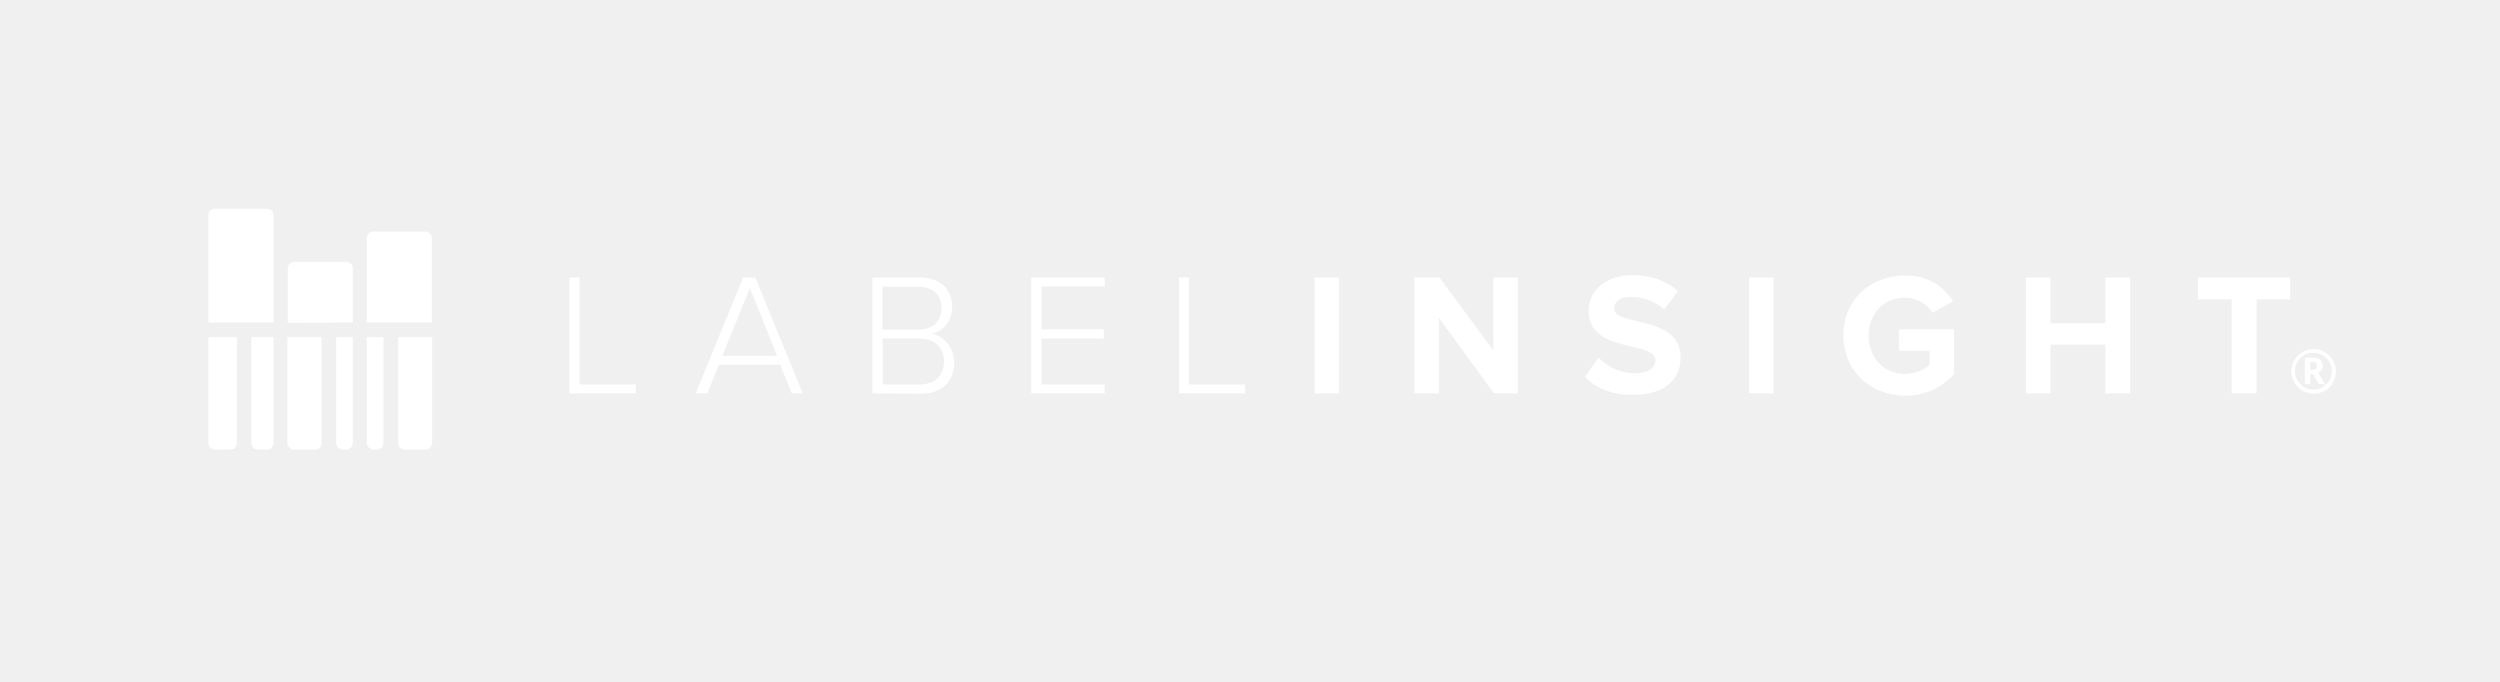
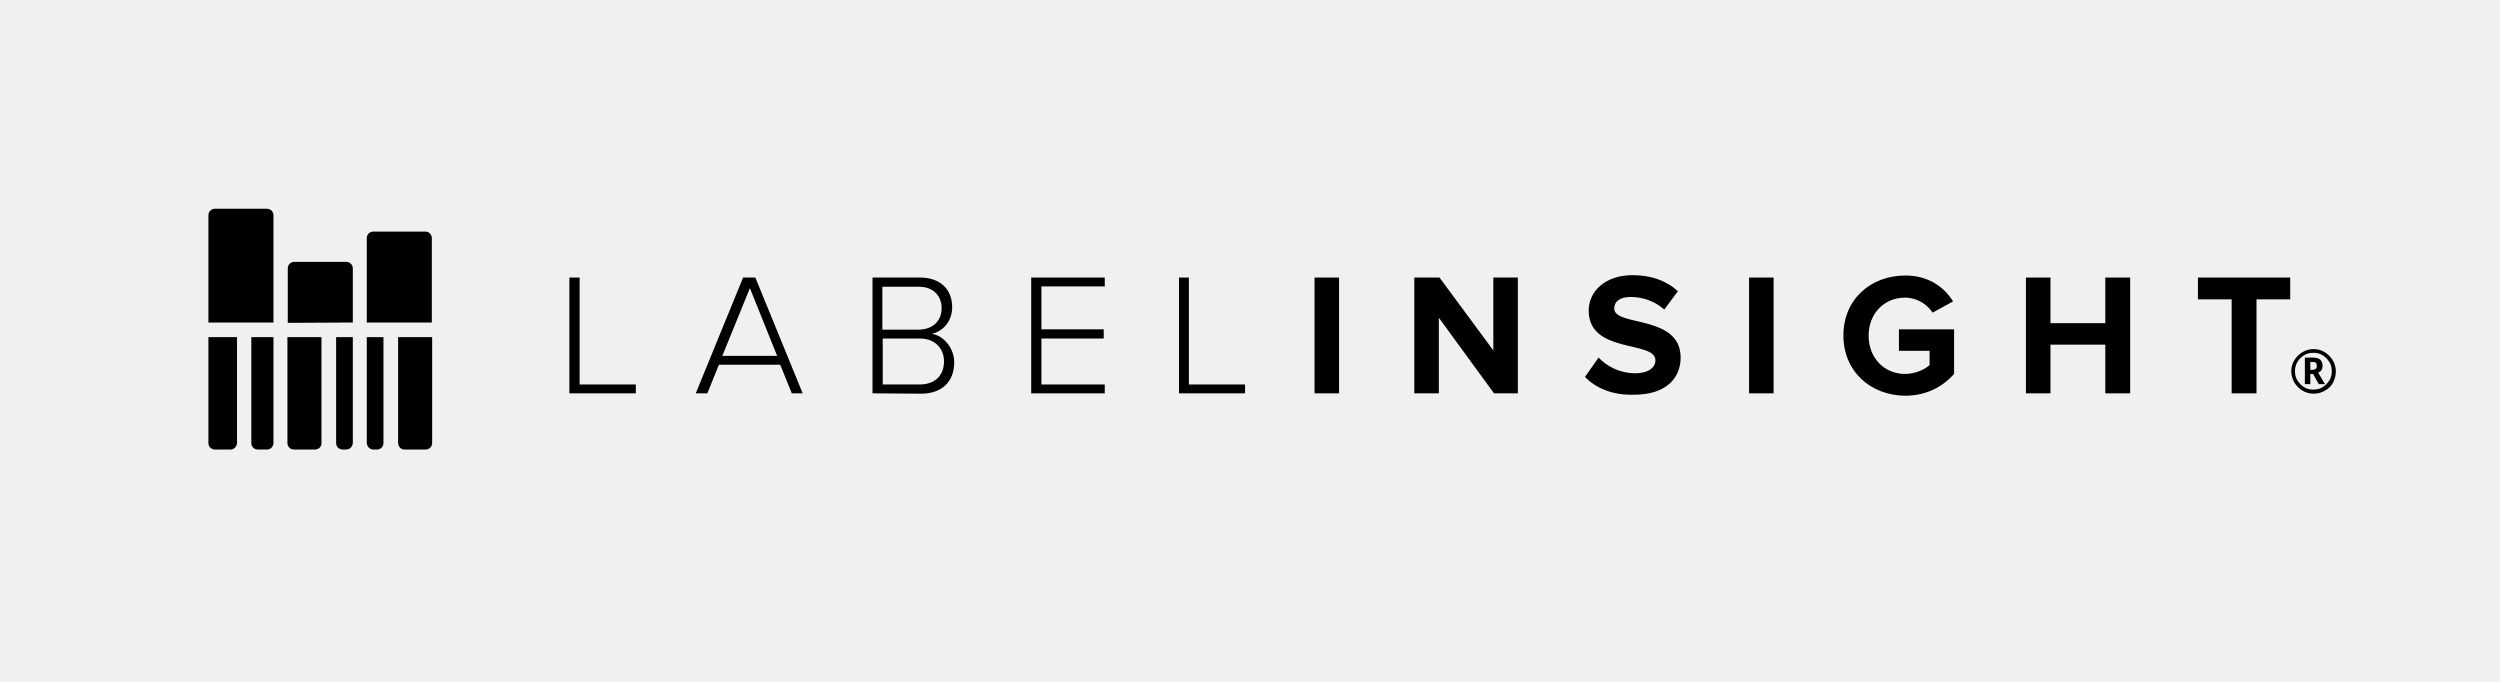
<svg xmlns="http://www.w3.org/2000/svg" version="1.1" id="Layer_1" x="0px" y="0px" viewBox="0 0 734.1 200" style="enable-background:new 0 0 734.1 200;" xml:space="preserve">
  <style type="text/css">
- 	.st0{fill:#FFFFFF;}
+ 	.st0{fill:#000000;}
</style>
  <g>
    <g>
      <path class="st0" d="M61.2,94.8V63.2c0-1.1,0.9-1.9,1.9-1.9h15.3c1.1,0,1.9,0.9,1.9,1.9v31.5H61.2V94.8z" />
      <path class="st0" d="M84.5,94.8v-16c0-1.1,0.9-1.9,1.9-1.9h15.3c1.1,0,1.9,0.9,1.9,1.9v15.9L84.5,94.8L84.5,94.8z" />
      <path class="st0" d="M107.7,94.8V69.9c0-1.1,0.9-1.9,1.9-1.9h15.3c1.1,0,1.9,0.9,1.9,1.9v24.8h-19.1V94.8z" />
      <path class="st0" d="M67.7,132h-4.6c-1.1,0-1.9-0.9-1.9-1.9V99h8.4v31C69.6,131.1,68.7,132,67.7,132" />
      <path class="st0" d="M78.4,132h-2.7c-1.1,0-1.9-0.9-1.9-1.9V99h6.5v31C80.3,131.1,79.5,132,78.4,132" />
      <path class="st0" d="M92.5,132h-6.2c-1.1,0-1.9-0.9-1.9-1.9V99h10v31C94.5,131.1,93.6,132,92.5,132" />
      <path class="st0" d="M101.7,132h-1.1c-1.1,0-1.9-0.9-1.9-1.9V99h4.9v31C103.6,131.1,102.7,132,101.7,132" />
      <path class="st0" d="M118.8,132h6.2c1.1,0,1.9-0.9,1.9-1.9V99h-10v31C116.9,131.1,117.7,132,118.8,132" />
      <path class="st0" d="M109.6,132h1.1c1.1,0,1.9-0.9,1.9-1.9V99h-4.9v31C107.7,131.1,108.6,132,109.6,132" />
      <polygon class="st0" points="167.2,115.5 167.2,81.5 170.2,81.5 170.2,112.9 186.7,112.9 186.7,115.5   " />
      <path class="st0" d="M232.5,115.5l-3.4-8.4h-18l-3.4,8.4h-3.4l13.9-34h3.6l13.9,34H232.5z M220.2,84.6l-8.1,19.9h16.1L220.2,84.6z    " />
      <path class="st0" d="M256.2,115.5v-34h14c5.7,0,9.4,3.3,9.4,8.7c0,4.3-2.9,7.2-6,7.8c3.6,0.6,6.6,4.3,6.6,8.4    c0,5.7-3.7,9.2-9.7,9.2L256.2,115.5L256.2,115.5z M276.5,90.5c0-3.5-2.3-6.3-6.7-6.3h-10.7v12.6h10.7    C274.2,96.7,276.5,94,276.5,90.5 M277.2,106.1c0-3.5-2.4-6.7-7.1-6.7h-10.9v13.5H270C274.5,112.9,277.2,110.3,277.2,106.1" />
      <polygon class="st0" points="302.8,115.5 302.8,81.5 324.4,81.5 324.4,84.1 305.8,84.1 305.8,96.7 324.1,96.7 324.1,99.4     305.8,99.4 305.8,112.9 324.4,112.9 324.4,115.5   " />
      <polygon class="st0" points="346.2,115.5 346.2,81.5 349.1,81.5 349.1,112.9 365.6,112.9 365.6,115.5   " />
      <rect x="386" y="81.5" class="st0" width="7.2" height="34" />
      <polygon class="st0" points="438.7,115.5 422.5,93.3 422.5,115.5 415.3,115.5 415.3,81.5 422.7,81.5 438.5,102.9 438.5,81.5     445.7,81.5 445.7,115.5   " />
      <path class="st0" d="M465.4,110.7l4-5.7c2.4,2.5,6.1,4.6,10.8,4.6c4,0,5.9-1.8,5.9-3.8c0-5.9-19.6-1.8-19.6-14.6    c0-5.7,4.9-10.4,12.9-10.4c5.4,0,9.9,1.6,13.3,4.7l-4,5.4c-2.8-2.5-6.4-3.7-9.9-3.7c-3.1,0-4.8,1.3-4.8,3.4    c0,5.4,19.5,1.7,19.5,14.4c0,6.2-4.5,10.9-13.6,10.9C473.3,116.1,468.6,113.9,465.4,110.7" />
      <rect x="513.6" y="81.5" class="st0" width="7.2" height="34" />
      <path class="st0" d="M541.3,98.5c0-10.8,8.2-17.6,18.2-17.6c7,0,11.5,3.6,14,7.6l-6,3.3c-1.6-2.4-4.5-4.4-8.1-4.4    c-6.2,0-10.7,4.7-10.7,11.2c0,6.4,4.5,11.2,10.7,11.2c3,0,5.8-1.3,7.2-2.6V103h-9v-6.3h16.2v13.1c-3.5,3.9-8.3,6.4-14.4,6.4    C549.4,116.1,541.3,109.2,541.3,98.5" />
      <polygon class="st0" points="618.2,115.5 618.2,101.2 602.1,101.2 602.1,115.5 594.9,115.5 594.9,81.5 602.1,81.5 602.1,94.9     618.2,94.9 618.2,81.5 625.5,81.5 625.5,115.5   " />
      <polygon class="st0" points="655.3,115.5 655.3,87.9 645.4,87.9 645.4,81.5 672.5,81.5 672.5,87.9 662.6,87.9 662.6,115.5   " />
      <g>
        <path class="st0" d="M672.8,109c0-1.2,0.3-2.2,0.9-3.2c0.6-1,1.4-1.8,2.4-2.4s2.1-0.9,3.3-0.9c1.2,0,2.2,0.3,3.2,0.9     s1.8,1.4,2.4,2.4s0.9,2.1,0.9,3.3c0,1.1-0.3,2.2-0.8,3.2s-1.3,1.8-2.4,2.4c-1,0.6-2.1,0.9-3.3,0.9c-1.2,0-2.3-0.3-3.3-0.9     c-1-0.6-1.8-1.4-2.4-2.4C673.1,111.2,672.8,110.1,672.8,109z M673.9,109c0,1,0.2,1.9,0.7,2.7c0.5,0.8,1.2,1.5,2,2     s1.7,0.7,2.7,0.7c1,0,1.9-0.2,2.7-0.7c0.8-0.5,1.5-1.2,2-2c0.5-0.8,0.7-1.7,0.7-2.7c0-1-0.2-1.9-0.7-2.7c-0.5-0.8-1.2-1.5-2-2     c-0.8-0.5-1.7-0.7-2.7-0.7c-1,0-1.9,0.2-2.7,0.7c-0.8,0.5-1.5,1.1-2,2S673.9,108,673.9,109z M682,107.4c0,1-0.4,1.7-1.3,2l2,3.4     h-1.8l-1.7-3h-0.8v3h-1.6v-7.8h2.3c1,0,1.7,0.2,2.2,0.6C681.8,106.1,682,106.7,682,107.4z M678.4,108.6h0.6c0.4,0,0.7-0.1,1-0.3     s0.3-0.5,0.3-0.9c0-0.4-0.1-0.7-0.3-0.9c-0.2-0.2-0.5-0.2-1-0.2h-0.6V108.6z" />
      </g>
    </g>
  </g>
</svg>
